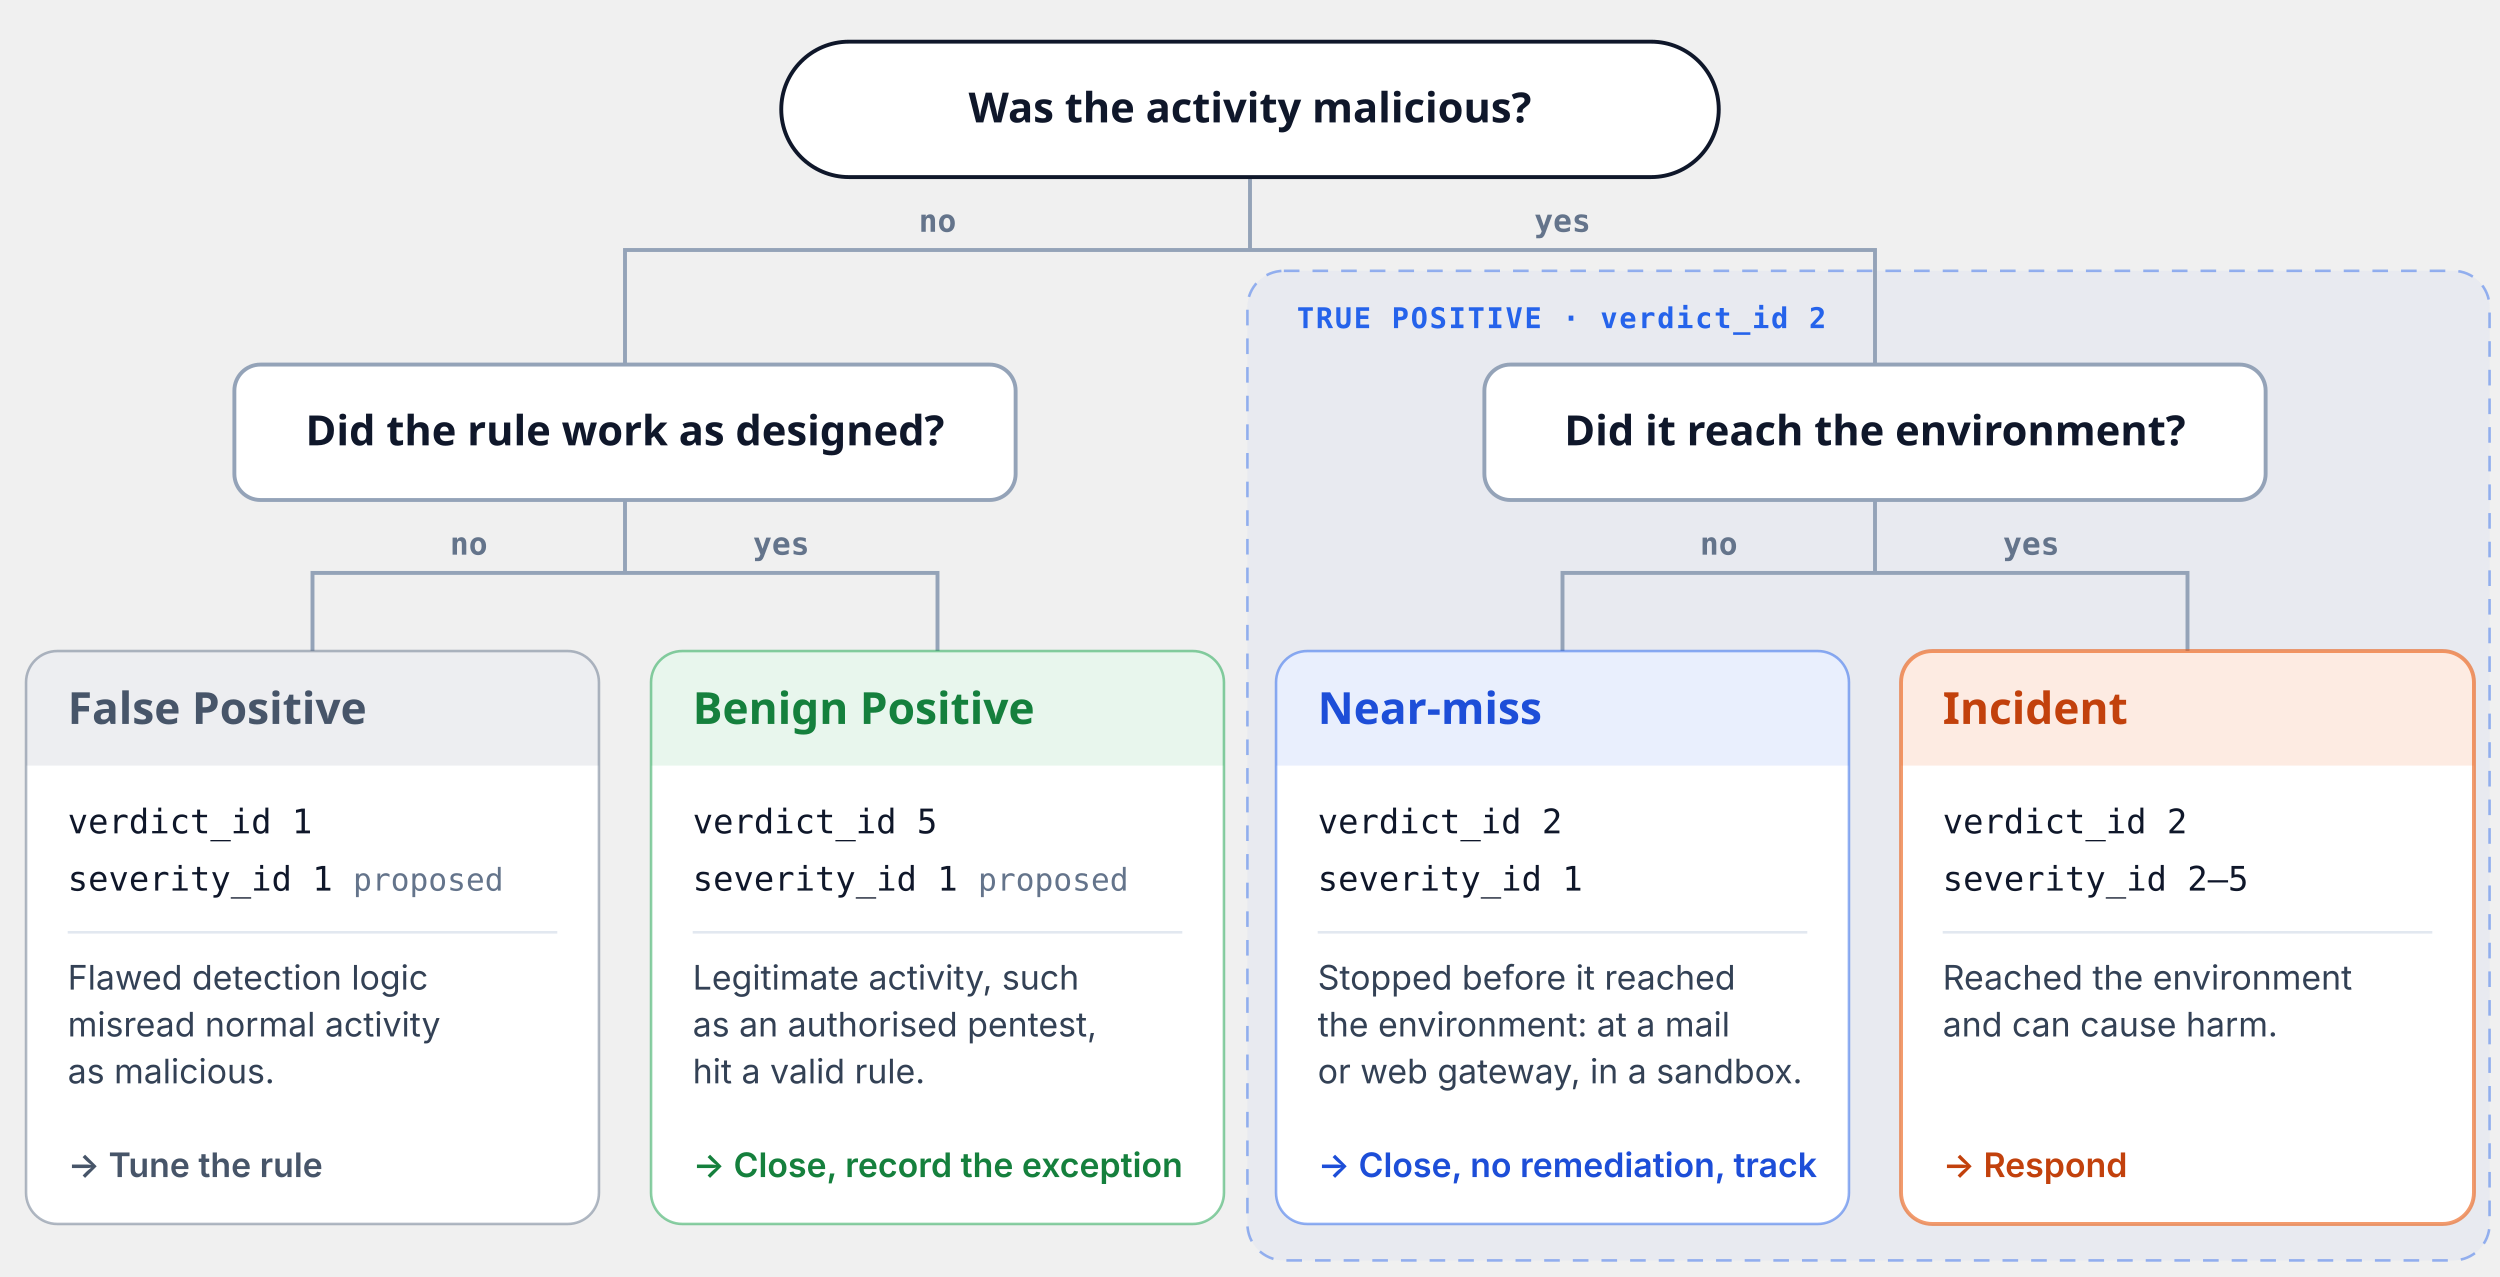
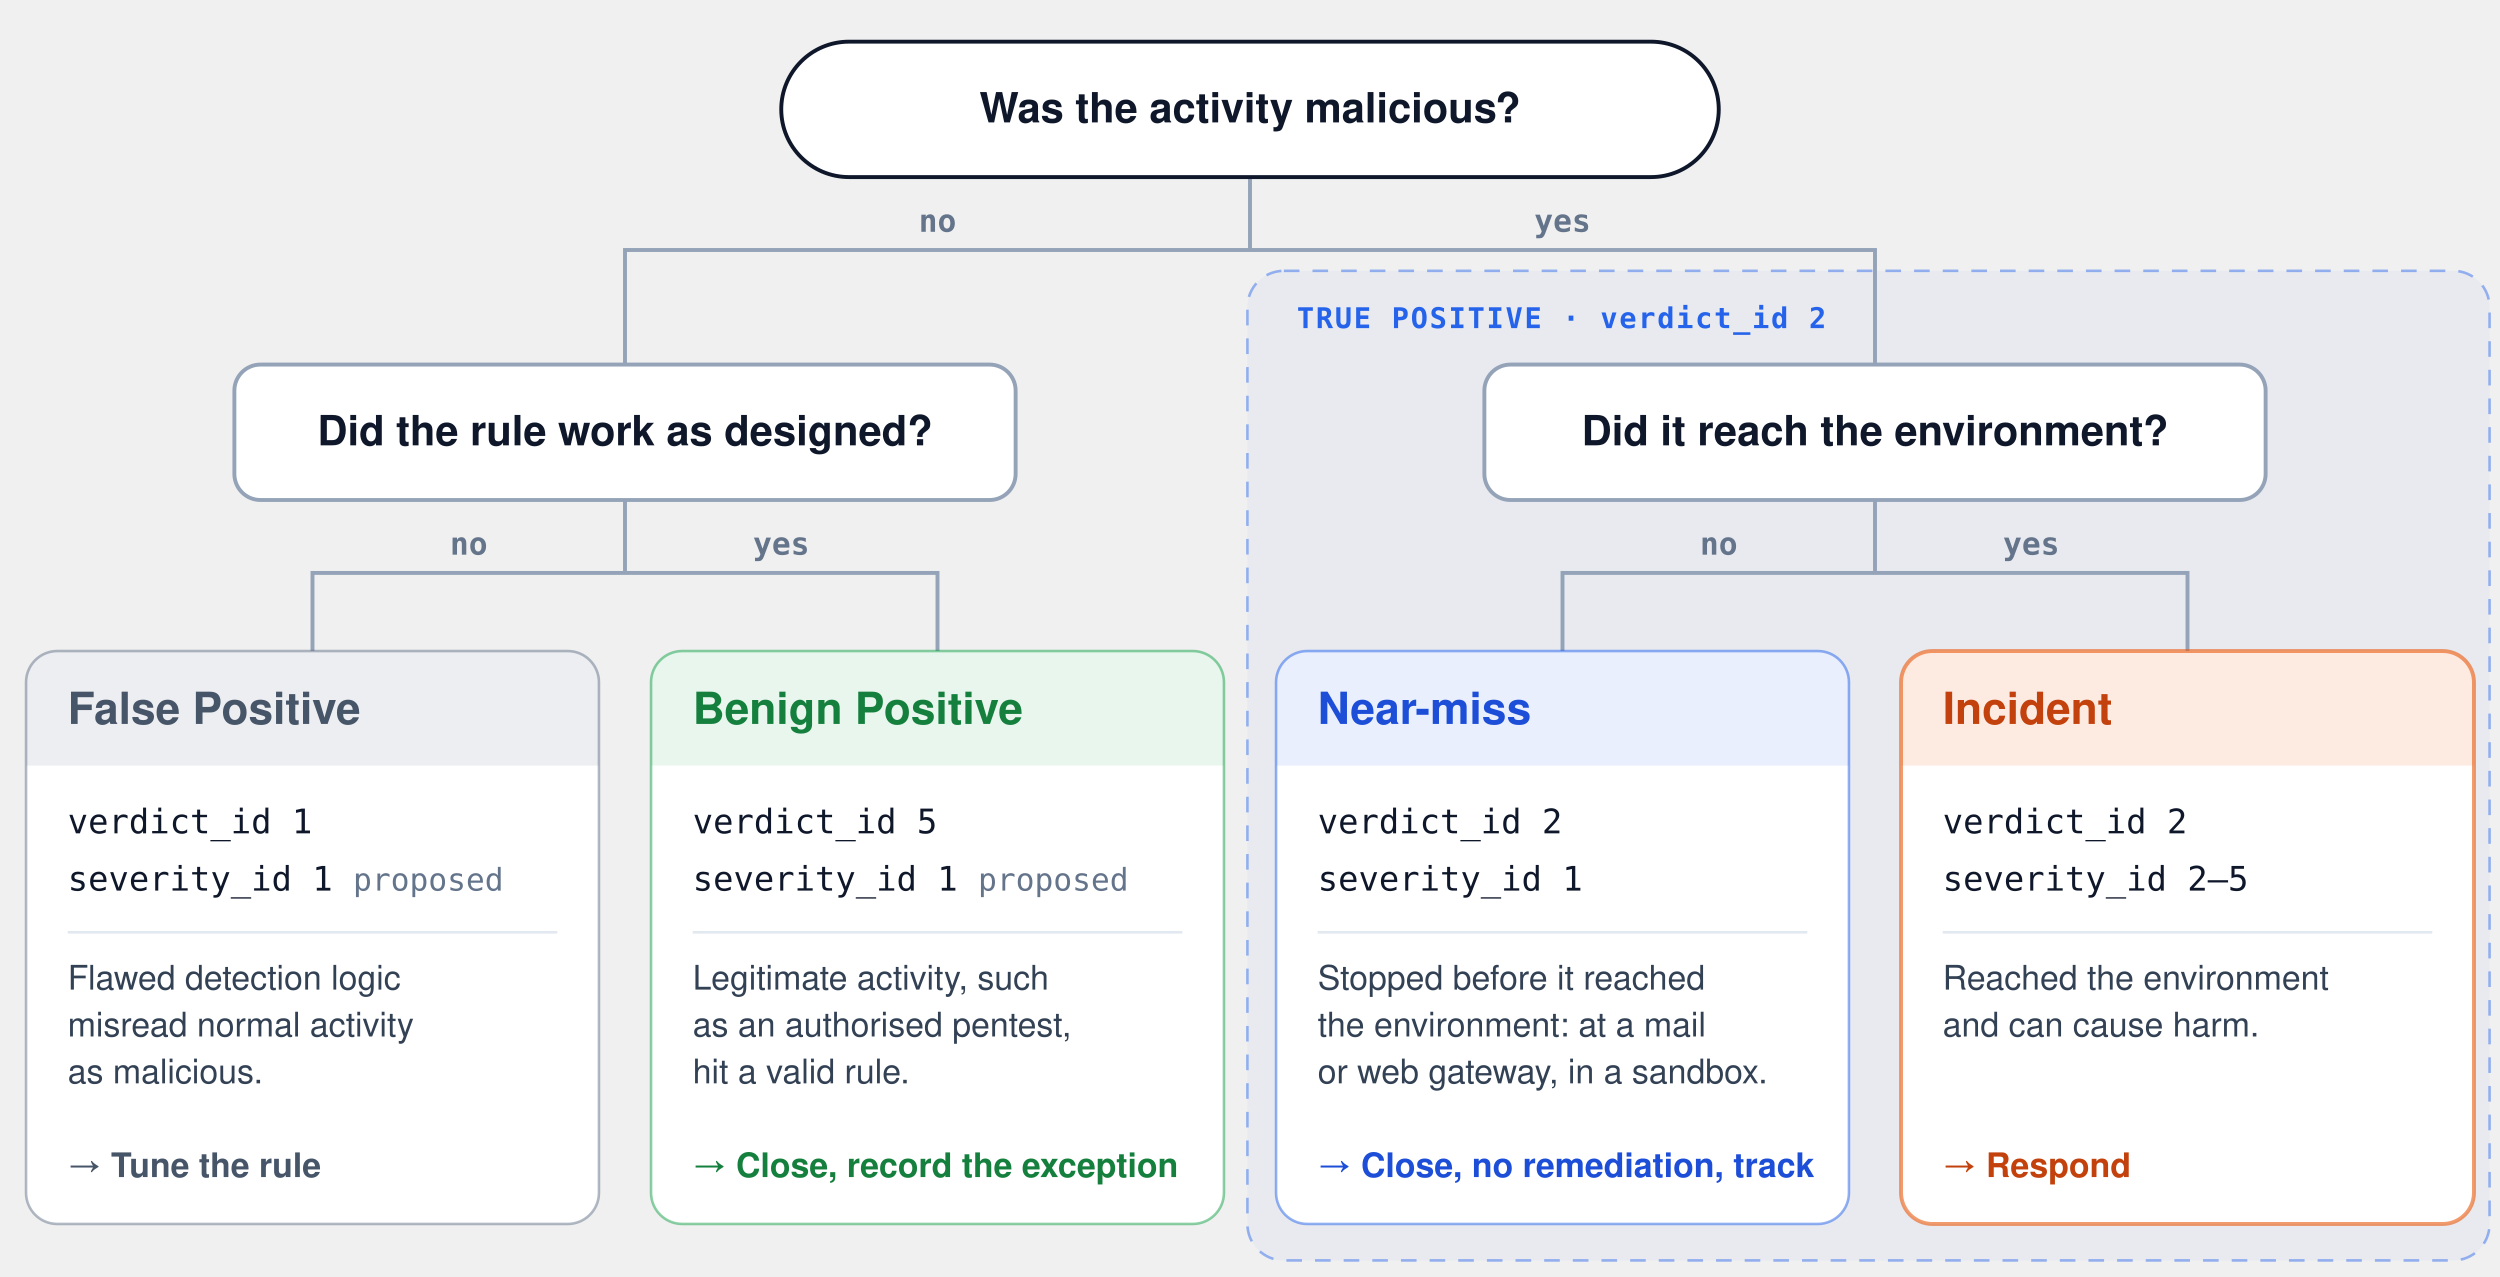
<svg xmlns="http://www.w3.org/2000/svg" viewBox="0 0 960 490" role="img" aria-labelledby="vs-title vs-desc">
  <style>
-     .q { font: 600 16px 'Space Grotesk', 'Segoe UI', system-ui, sans-serif; fill: #0f172a; }
-     .t { font: 700 17px 'Space Grotesk', 'Segoe UI', system-ui, sans-serif; }
-     .m { font: 500 13px 'Fira Code', ui-monospace, Menlo, Consolas, monospace; fill: #0f172a; }
-     .mm { font: 500 12px 'Fira Code', ui-monospace, Menlo, Consolas, monospace; fill: #64748b; }
-     .b { font: 400 13px 'Inter', 'Segoe UI', system-ui, sans-serif; fill: #334155; }
-     .a { font: 600 13px 'Inter', 'Segoe UI', system-ui, sans-serif; }
-     .lbl { font: 600 12px 'Fira Code', ui-monospace, Menlo, Consolas, monospace; fill: #64748b; }
-     .grp { font: 600 11px 'Fira Code', ui-monospace, Menlo, Consolas, monospace; fill: #2563eb; letter-spacing: 0.06em; }
+     .q { font: 600 16px 'Helvetica Neue', Helvetica, Arial, 'Segoe UI', system-ui, sans-serif; fill: #0f172a; }
+     .t { font: 700 17px 'Helvetica Neue', Helvetica, Arial, 'Segoe UI', system-ui, sans-serif; }
+     .m { font: 500 13px ui-monospace, Menlo, Consolas, monospace; fill: #0f172a; }
+     .mm { font: 500 12px ui-monospace, Menlo, Consolas, monospace; fill: #64748b; }
+     .b { font: 400 13px 'Helvetica Neue', Helvetica, Arial, 'Segoe UI', system-ui, sans-serif; fill: #334155; }
+     .a { font: 600 13px 'Helvetica Neue', Helvetica, Arial, 'Segoe UI', system-ui, sans-serif; }
+     .lbl { font: 600 12px ui-monospace, Menlo, Consolas, monospace; fill: #64748b; }
+     .grp { font: 600 11px ui-monospace, Menlo, Consolas, monospace; fill: #2563eb; letter-spacing: 0.06em; }
    .ln { fill: none; stroke: #94a3b8; stroke-width: 1.5; }
  </style>
  <rect x="479" y="104" width="477" height="380" rx="14" fill="rgba(37,99,235,0.04)" stroke="#2563eb" stroke-opacity="0.45" stroke-dasharray="6 5" />
  <text x="498" y="126" class="grp">TRUE POSITIVE · verdict_id 2</text>
  <path class="ln" d="M480 68 V96 H240 V140 M480 96 H720 V140" />
  <path class="ln" d="M240 192 V220 H120 V250 M240 220 H360 V250" />
  <path class="ln" d="M720 192 V220 H600 V250 M720 220 H840 V250" />
  <text x="360" y="89" text-anchor="middle" class="lbl">no</text>
  <text x="600" y="89" text-anchor="middle" class="lbl">yes</text>
  <text x="180" y="213" text-anchor="middle" class="lbl">no</text>
  <text x="300" y="213" text-anchor="middle" class="lbl">yes</text>
  <text x="660" y="213" text-anchor="middle" class="lbl">no</text>
  <text x="780" y="213" text-anchor="middle" class="lbl">yes</text>
  <rect x="300" y="16" width="360" height="52" rx="26" fill="#ffffff" stroke="#0f172a" stroke-width="1.5" />
  <text x="480" y="47" text-anchor="middle" class="q">Was the activity malicious?</text>
  <rect x="90" y="140" width="300" height="52" rx="10" fill="#ffffff" stroke="#94a3b8" stroke-width="1.5" />
  <text x="240" y="171" text-anchor="middle" class="q">Did the rule work as designed?</text>
  <rect x="570" y="140" width="300" height="52" rx="10" fill="#ffffff" stroke="#94a3b8" stroke-width="1.5" />
  <text x="720" y="171" text-anchor="middle" class="q">Did it reach the environment?</text>
  <g transform="translate(10 250)">
    <rect width="220" height="220" rx="12" fill="#ffffff" stroke="#64748b" stroke-opacity="0.5" />
    <path d="M0 12 a12 12 0 0 1 12 -12 h196 a12 12 0 0 1 12 12 v32 h-220 z" fill="rgba(100,116,139,0.12)" />
    <text x="16" y="28" class="t" fill="#475569">False Positive</text>
    <text x="16" y="70" class="m">verdict_id  1</text>
    <text x="16" y="92" class="m">severity_id 1 <tspan class="mm">proposed</tspan>
    </text>
    <line x1="16" y1="108" x2="204" y2="108" stroke="#e2e8f0" />
    <text class="b">
      <tspan x="16" y="130">Flawed detection logic</tspan>
      <tspan x="16" y="148">misread normal activity</tspan>
      <tspan x="16" y="166">as malicious.</tspan>
    </text>
    <text x="16" y="202" class="a" fill="#475569">→ Tune the rule</text>
  </g>
  <g transform="translate(250 250)">
    <rect width="220" height="220" rx="12" fill="#ffffff" stroke="#16a34a" stroke-opacity="0.5" />
    <path d="M0 12 a12 12 0 0 1 12 -12 h196 a12 12 0 0 1 12 12 v32 h-220 z" fill="rgba(22,163,74,0.10)" />
    <text x="16" y="28" class="t" fill="#15803d">Benign Positive</text>
    <text x="16" y="70" class="m">verdict_id  5</text>
    <text x="16" y="92" class="m">severity_id 1 <tspan class="mm">proposed</tspan>
    </text>
    <line x1="16" y1="108" x2="204" y2="108" stroke="#e2e8f0" />
    <text class="b">
      <tspan x="16" y="130">Legitimate activity, such</tspan>
      <tspan x="16" y="148">as an authorised pentest,</tspan>
      <tspan x="16" y="166">hit a valid rule.</tspan>
    </text>
    <text x="16" y="202" class="a" fill="#15803d">→ Close, record the exception</text>
  </g>
  <g transform="translate(490 250)">
    <rect width="220" height="220" rx="12" fill="#ffffff" stroke="#2563eb" stroke-opacity="0.5" />
    <path d="M0 12 a12 12 0 0 1 12 -12 h196 a12 12 0 0 1 12 12 v32 h-220 z" fill="rgba(37,99,235,0.10)" />
    <text x="16" y="28" class="t" fill="#1d4ed8">Near-miss</text>
    <text x="16" y="70" class="m">verdict_id  2</text>
    <text x="16" y="92" class="m">severity_id 1</text>
    <line x1="16" y1="108" x2="204" y2="108" stroke="#e2e8f0" />
    <text class="b">
      <tspan x="16" y="130">Stopped before it reached</tspan>
      <tspan x="16" y="148">the environment: at a mail</tspan>
      <tspan x="16" y="166">or web gateway, in a sandbox.</tspan>
    </text>
    <text x="16" y="202" class="a" fill="#1d4ed8">→ Close, no remediation, track</text>
  </g>
  <g transform="translate(730 250)">
    <rect width="220" height="220" rx="12" fill="#ffffff" stroke="#ea580c" stroke-opacity="0.6" stroke-width="1.5" />
    <path d="M0 12 a12 12 0 0 1 12 -12 h196 a12 12 0 0 1 12 12 v32 h-220 z" fill="rgba(234,88,12,0.12)" />
    <text x="16" y="28" class="t" fill="#c2410c">Incident</text>
    <text x="16" y="70" class="m">verdict_id  2</text>
    <text x="16" y="92" class="m">severity_id 2–5</text>
    <line x1="16" y1="108" x2="204" y2="108" stroke="#e2e8f0" />
    <text class="b">
      <tspan x="16" y="130">Reached the environment</tspan>
      <tspan x="16" y="148">and can cause harm.</tspan>
    </text>
    <text x="16" y="202" class="a" fill="#c2410c">→ Respond</text>
  </g>
</svg>
